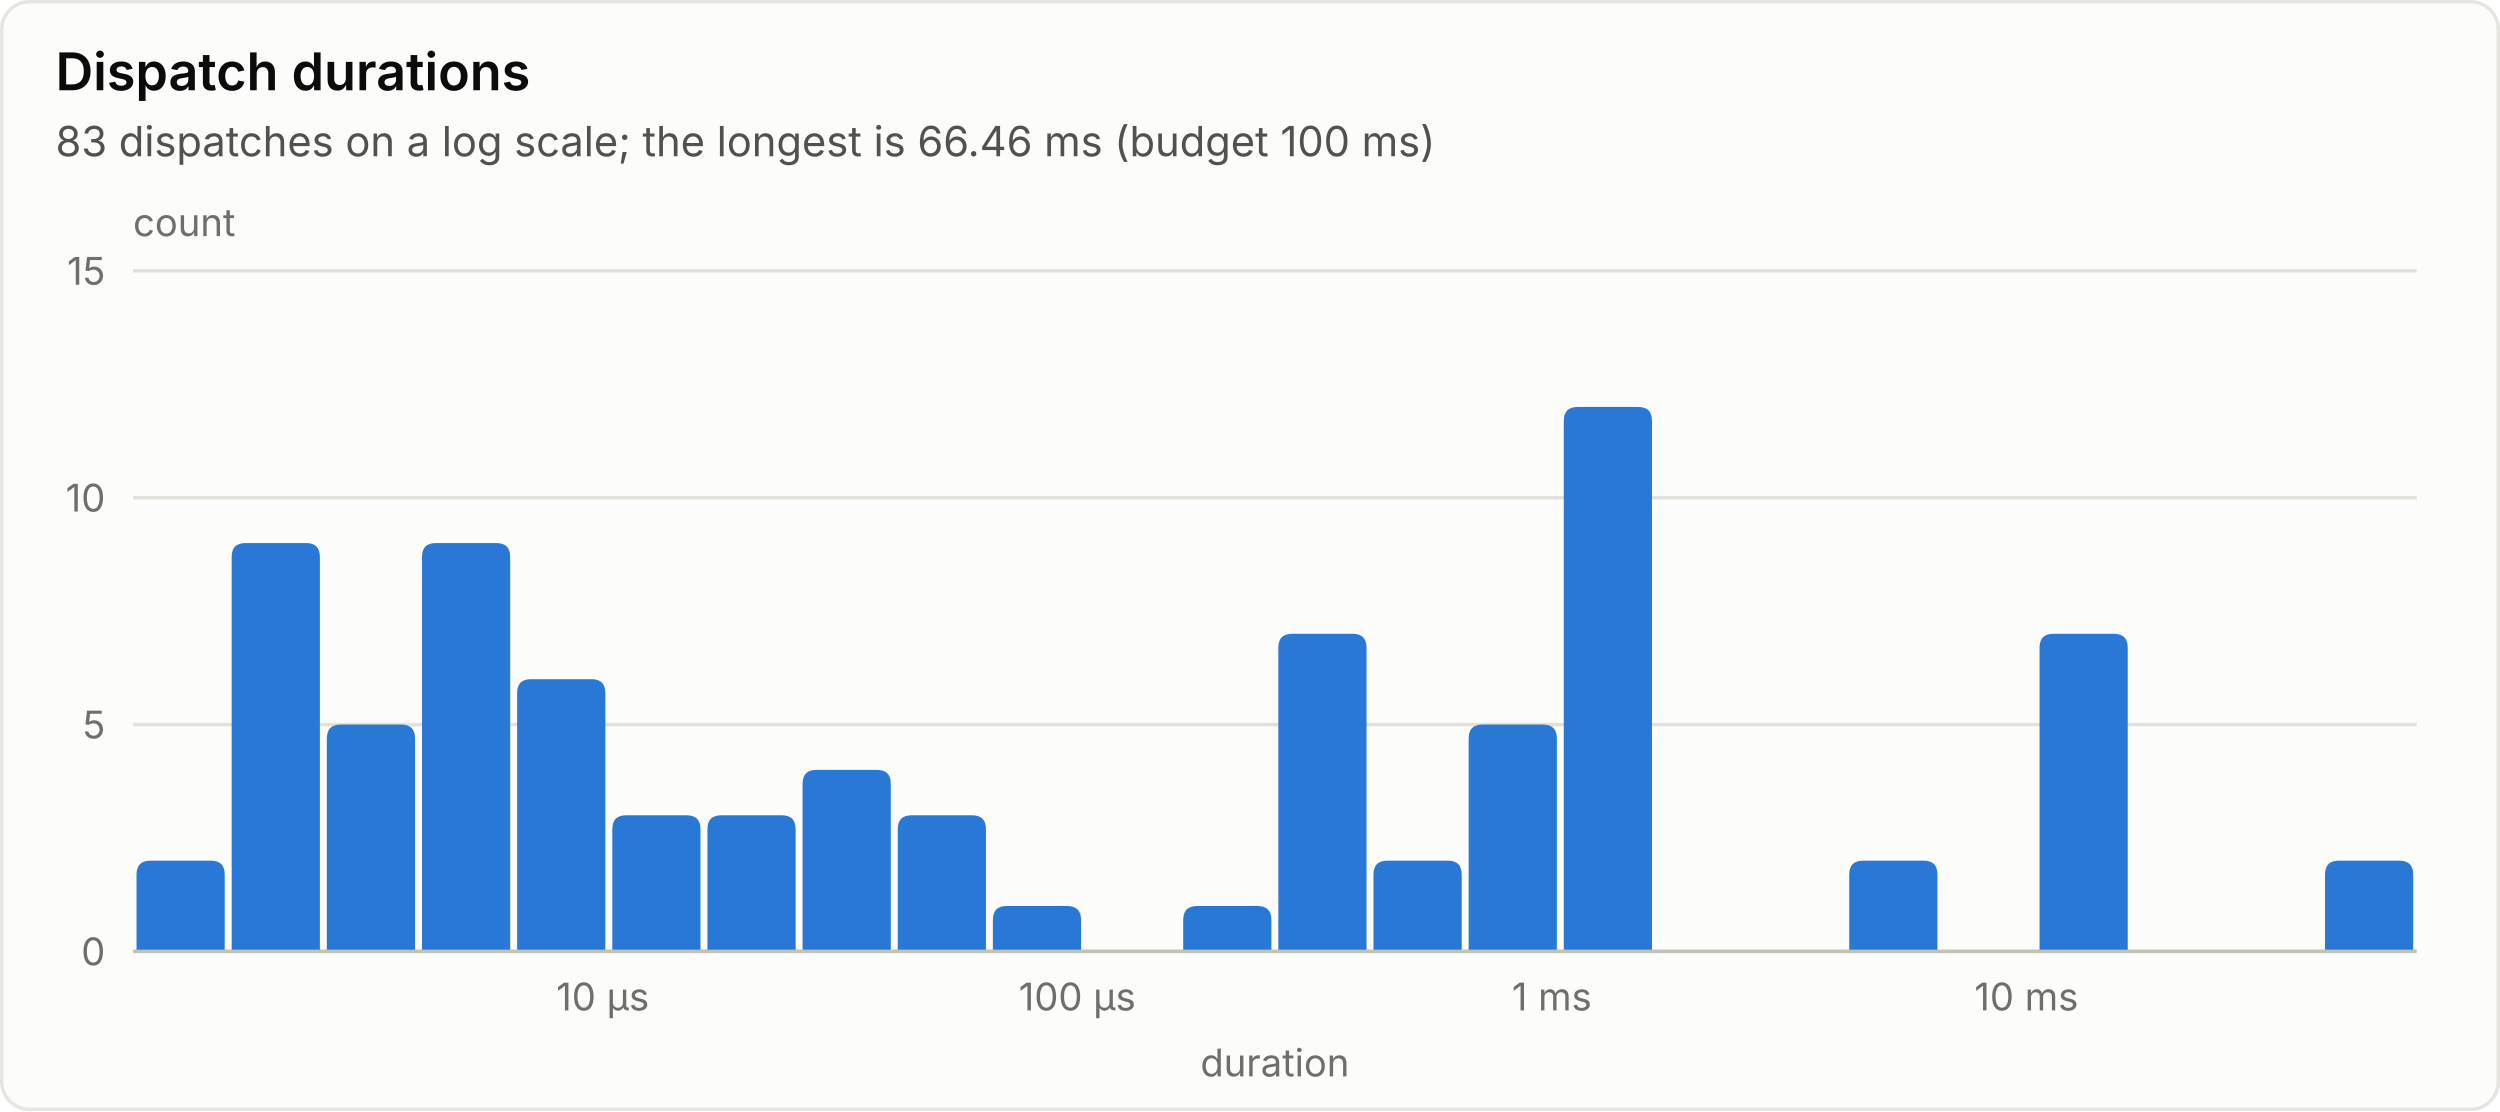
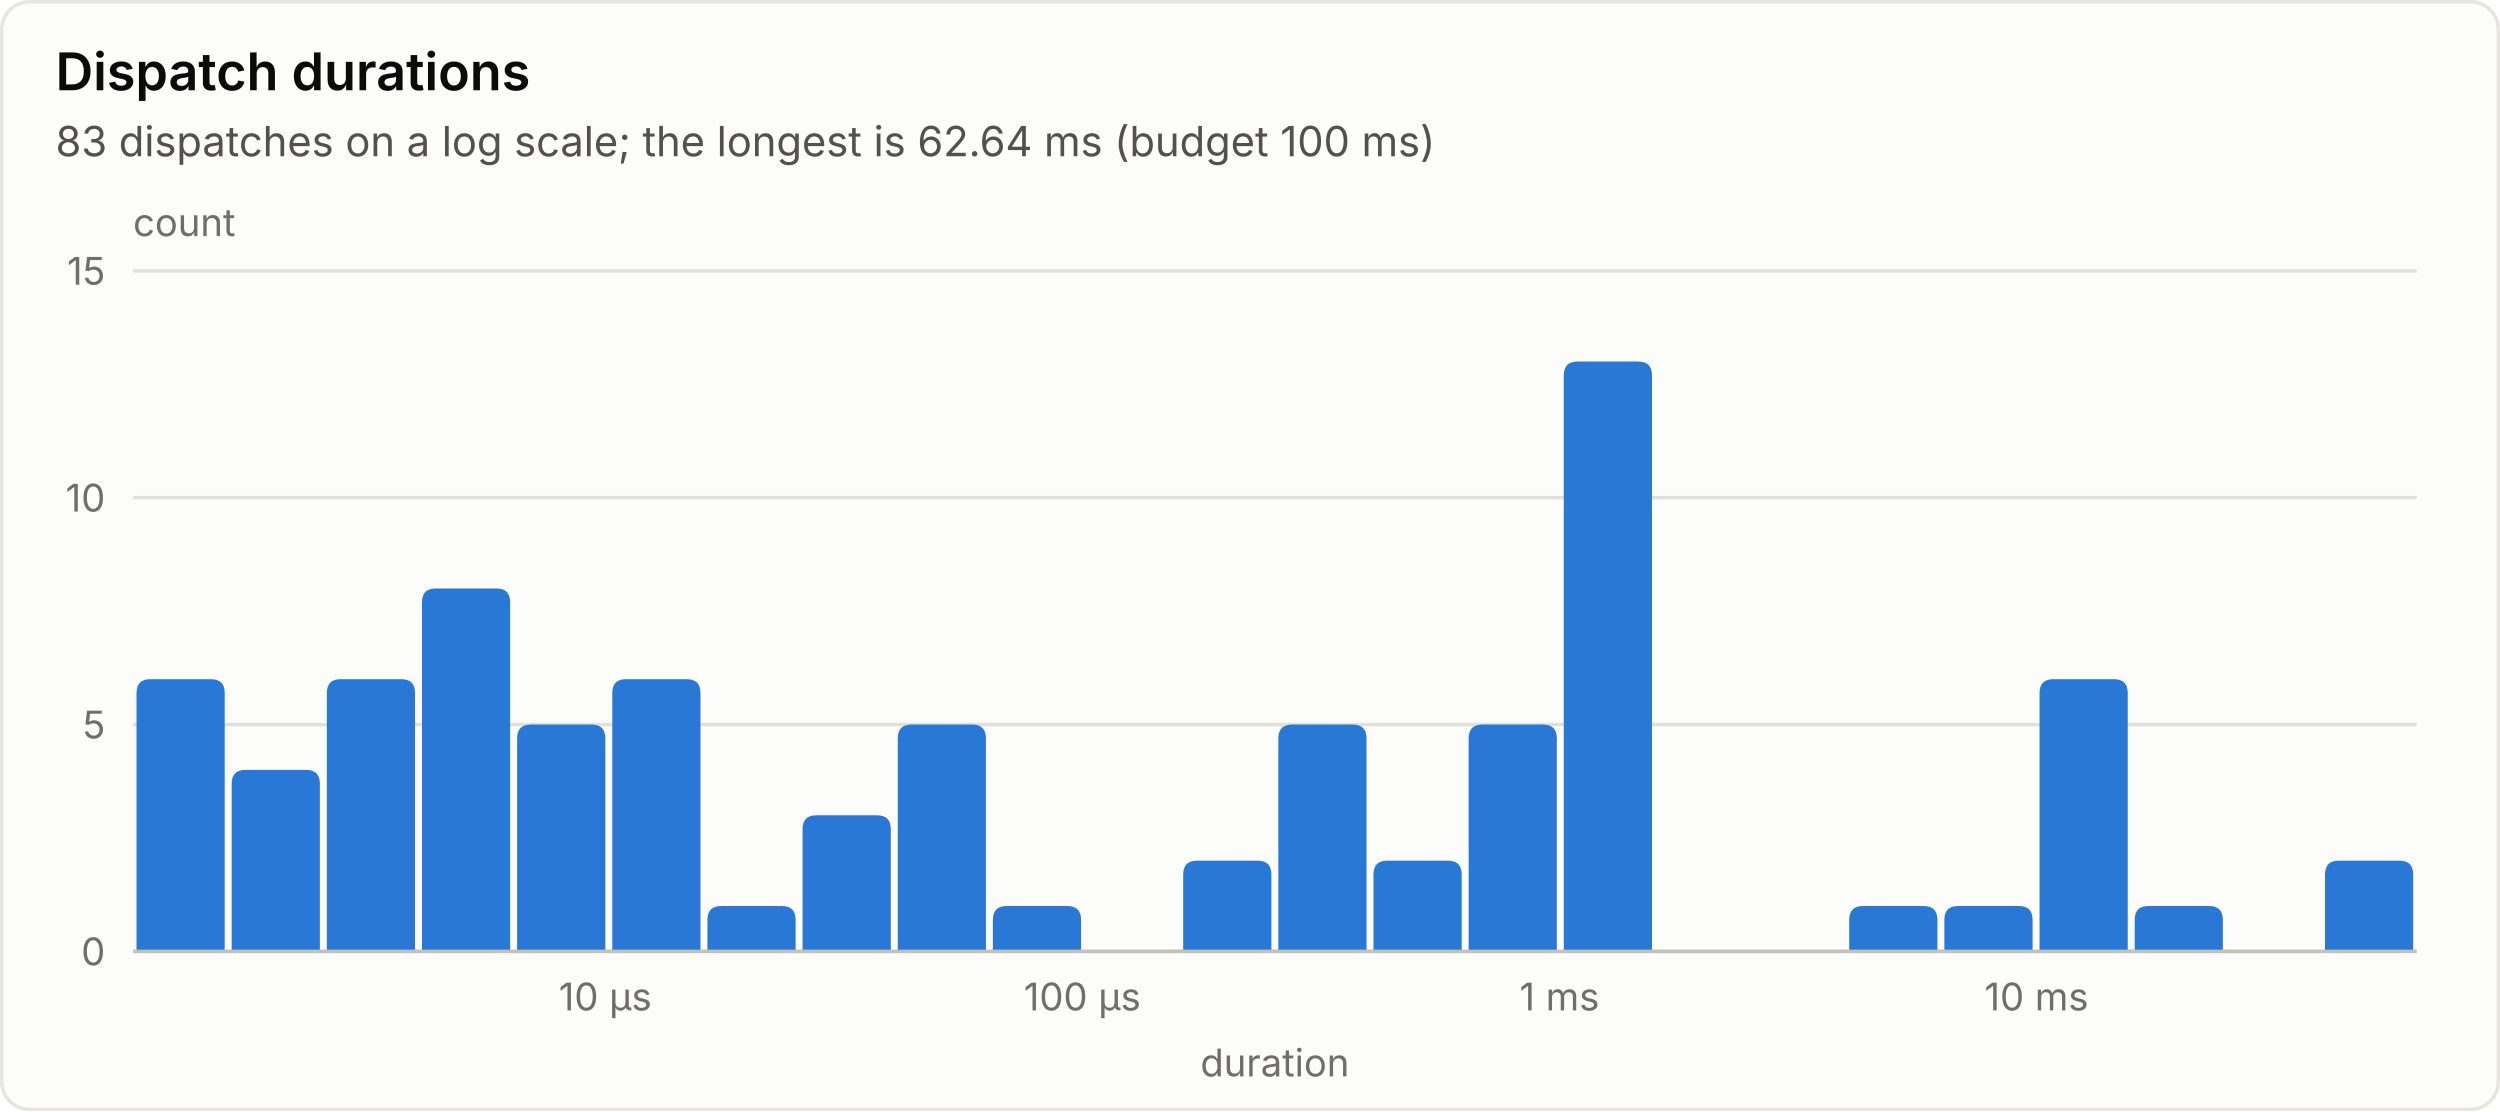
<svg xmlns="http://www.w3.org/2000/svg" width="720" height="320" viewBox="0 0 720 320" role="img" aria-labelledby="kernels-dispatch_hist-title kernels-dispatch_hist-desc">
  <style>text{font-family:system-ui,-apple-system,'Segoe UI',sans-serif}.line{fill:none;stroke-width:2;stroke-linejoin:round;stroke-linecap:round}.bg{fill:#fcfcfb}.frame{fill:none;stroke:#e6e5e0}.t1{fill:#0b0b0b}.t2{fill:#52514e}.t3{fill:#6f6e69}.grid{stroke:#e1e0d9}.axis{stroke:#c3c2b7}.ref{stroke:#52514e}.band{fill:#f0efec}.ring{stroke:#fcfcfb}.gap{stroke:#fcfcfb}.qx{fill:#f0efec}.qz{fill:#fcfcfb;stroke:#52514e}.emph{stroke:#52514e}.fn{fill:#a3a29c}.sn{stroke:#a3a29c}.f0{fill:#2a78d6}.s0{stroke:#2a78d6}.f1{fill:#eb6834}.s1{stroke:#eb6834}.f2{fill:#1baf7a}.s2{stroke:#1baf7a}.f3{fill:#eda100}.s3{stroke:#eda100}.f4{fill:#e87ba4}.s4{stroke:#e87ba4}.f5{fill:#008300}.s5{stroke:#008300}.f6{fill:#6250d6}.s6{stroke:#6250d6}.f7{fill:#e34948}.s7{stroke:#e34948}.q0{fill:#cde2fb}.q1{fill:#b7d3f6}.q2{fill:#9ec5f4}.q3{fill:#86b6ef}.q4{fill:#6da7ec}.q5{fill:#5598e7}.q6{fill:#3987e5}.q7{fill:#2a78d6}.q8{fill:#256abf}.q9{fill:#1c5cab}.q10{fill:#184f95}.q11{fill:#104281}.q12{fill:#0d366b}.fgood{fill:#0ca30c}.sgood{stroke:#0ca30c}.fwarn{fill:#fab219}.swarn{stroke:#fab219}.fserious{fill:#ec835a}.sserious{stroke:#ec835a}.fcrit{fill:#d03b3b}.scrit{stroke:#d03b3b}@media (prefers-color-scheme:dark){.bg{fill:#1a1a19}.frame{fill:none;stroke:#2c2c2a}.t1{fill:#f0efec}.t2{fill:#c3c2b7}.t3{fill:#898781}.grid{stroke:#2c2c2a}.axis{stroke:#383835}.ref{stroke:#c3c2b7}.band{fill:#242423}.ring{stroke:#1a1a19}.gap{stroke:#1a1a19}.qx{fill:#242423}.qz{fill:#1a1a19;stroke:#c3c2b7}.emph{stroke:#c3c2b7}.fn{fill:#6f6e69}.sn{stroke:#6f6e69}.f0{fill:#3987e5}.s0{stroke:#3987e5}.f1{fill:#d95926}.s1{stroke:#d95926}.f2{fill:#199e70}.s2{stroke:#199e70}.f3{fill:#c98500}.s3{stroke:#c98500}.f4{fill:#d55181}.s4{stroke:#d55181}.f5{fill:#008300}.s5{stroke:#008300}.f6{fill:#9085e9}.s6{stroke:#9085e9}.f7{fill:#e66767}.s7{stroke:#e66767}.q0{fill:#0d366b}.q1{fill:#104281}.q2{fill:#184f95}.q3{fill:#1c5cab}.q4{fill:#256abf}.q5{fill:#2a78d6}.q6{fill:#3987e5}.q7{fill:#5598e7}.q8{fill:#6da7ec}.q9{fill:#86b6ef}.q10{fill:#9ec5f4}.q11{fill:#b7d3f6}.q12{fill:#cde2fb}}</style>
  <rect class="bg" x="0" y="0" width="720" height="320" rx="8" />
  <rect class="frame" x="0.5" y="0.5" width="719" height="319" rx="8" />
  <text class="t1" x="16" y="26" font-size="15" font-weight="600">Dispatch durations</text>
-   <text class="t2" x="16" y="45" font-size="12">83 dispatches on a log scale; the longest is 66.46 ms (budget 100 ms)</text>
+   <text class="t2" x="16" y="45" font-size="12">83 dispatches on a log scale; the longest is 62.64 ms (budget 100 ms)</text>
  <line class="grid" x1="38.32" y1="274" x2="696" y2="274" stroke-width="1" />
  <text class="t3" x="30.32" y="278" font-size="11" text-anchor="end">0</text>
  <line class="grid" x1="38.32" y1="208.67" x2="696" y2="208.67" stroke-width="1" />
  <text class="t3" x="30.32" y="212.67" font-size="11" text-anchor="end">5</text>
  <line class="grid" x1="38.32" y1="143.33" x2="696" y2="143.33" stroke-width="1" />
  <text class="t3" x="30.32" y="147.33" font-size="11" text-anchor="end">10</text>
  <line class="grid" x1="38.32" y1="78" x2="696" y2="78" stroke-width="1" />
  <text class="t3" x="30.32" y="82" font-size="11" text-anchor="end">15</text>
-   <text class="t3" x="173.58" y="291" font-size="11" text-anchor="middle">10 µs</text>
-   <text class="t3" x="310.25" y="291" font-size="11" text-anchor="middle">100 µs</text>
-   <text class="t3" x="446.92" y="291" font-size="11" text-anchor="middle">1 ms</text>
-   <text class="t3" x="583.59" y="291" font-size="11" text-anchor="middle">10 ms</text>
+   <text class="t3" x="174.31" y="291" font-size="11" text-anchor="middle">10 µs</text>
+   <text class="t3" x="311.71" y="291" font-size="11" text-anchor="middle">100 µs</text>
+   <text class="t3" x="449.11" y="291" font-size="11" text-anchor="middle">1 ms</text>
+   <text class="t3" x="586.51" y="291" font-size="11" text-anchor="middle">10 ms</text>
  <text class="t3" x="38.32" y="68" font-size="11" text-anchor="start">count</text>
  <text class="t3" x="367.16" y="310" font-size="11" text-anchor="middle">duration</text>
-   <path class="f0" d="M39.32 274V251.87Q39.32 247.87 43.32 247.87H60.72Q64.72 247.87 64.72 251.87V274Z" />
-   <path class="f0" d="M66.72 274V160.4Q66.72 156.4 70.72 156.4H88.13Q92.13 156.4 92.13 160.4V274Z" />
-   <path class="f0" d="M94.13 274V212.67Q94.13 208.67 98.13 208.67H115.53Q119.53 208.67 119.53 212.67V274Z" />
-   <path class="f0" d="M121.53 274V160.4Q121.53 156.4 125.53 156.4H142.93Q146.93 156.4 146.93 160.4V274Z" />
-   <path class="f0" d="M148.93 274V199.6Q148.93 195.6 152.93 195.6H170.34Q174.34 195.6 174.34 199.6V274Z" />
-   <path class="f0" d="M176.34 274V238.8Q176.34 234.8 180.34 234.8H197.74Q201.74 234.8 201.74 238.8V274Z" />
-   <path class="f0" d="M203.74 274V238.8Q203.74 234.8 207.74 234.8H225.14Q229.14 234.8 229.14 238.8V274Z" />
-   <path class="f0" d="M231.14 274V225.73Q231.14 221.73 235.14 221.73H252.55Q256.55 221.73 256.55 225.73V274Z" />
-   <path class="f0" d="M258.55 274V238.8Q258.55 234.8 262.55 234.8H279.95Q283.95 234.8 283.95 238.8V274Z" />
+   <path class="f0" d="M39.32 274V199.6Q39.32 195.6 43.32 195.6H60.72Q64.72 195.6 64.72 199.6V274Z" />
+   <path class="f0" d="M66.72 274V225.73Q66.72 221.73 70.72 221.73H88.13Q92.13 221.73 92.13 225.73V274Z" />
+   <path class="f0" d="M94.13 274V199.6Q94.13 195.6 98.13 195.6H115.53Q119.53 195.6 119.53 199.6V274Z" />
+   <path class="f0" d="M121.53 274V173.47Q121.53 169.47 125.53 169.47H142.93Q146.93 169.47 146.93 173.47V274Z" />
+   <path class="f0" d="M148.93 274V212.67Q148.93 208.67 152.93 208.67H170.34Q174.34 208.67 174.34 212.67V274Z" />
+   <path class="f0" d="M176.34 274V199.6Q176.34 195.6 180.34 195.6H197.74Q201.74 195.6 201.74 199.6V274Z" />
+   <path class="f0" d="M203.74 274V264.93Q203.74 260.93 207.74 260.93H225.14Q229.14 260.93 229.14 264.93V274Z" />
+   <path class="f0" d="M231.14 274V238.8Q231.14 234.8 235.14 234.8H252.55Q256.55 234.8 256.55 238.8V274Z" />
+   <path class="f0" d="M258.55 274V212.67Q258.55 208.67 262.55 208.67H279.95Q283.95 208.67 283.95 212.67V274Z" />
  <path class="f0" d="M285.95 274V264.93Q285.95 260.93 289.95 260.93H307.35Q311.35 260.93 311.35 264.93V274Z" />
-   <path class="f0" d="M340.76 274V264.93Q340.76 260.93 344.76 260.93H362.16Q366.16 260.93 366.16 264.93V274Z" />
-   <path class="f0" d="M368.16 274V186.53Q368.16 182.53 372.16 182.53H389.56Q393.56 182.53 393.56 186.53V274Z" />
+   <path class="f0" d="M340.76 274V251.87Q340.76 247.87 344.76 247.87H362.16Q366.16 247.87 366.16 251.87V274Z" />
+   <path class="f0" d="M368.16 274V212.67Q368.16 208.67 372.16 208.67H389.56Q393.56 208.67 393.56 212.67V274Z" />
  <path class="f0" d="M395.56 274V251.87Q395.56 247.87 399.56 247.87H416.97Q420.97 247.87 420.97 251.87V274Z" />
  <path class="f0" d="M422.97 274V212.67Q422.97 208.67 426.97 208.67H444.37Q448.37 208.67 448.37 212.67V274Z" />
-   <path class="f0" d="M450.37 274V121.2Q450.37 117.2 454.37 117.2H471.77Q475.77 117.2 475.77 121.2V274Z" />
-   <path class="f0" d="M532.58 274V251.87Q532.58 247.87 536.58 247.87H553.98Q557.98 247.87 557.98 251.87V274Z" />
-   <path class="f0" d="M587.39 274V186.53Q587.39 182.53 591.39 182.53H608.79Q612.79 182.53 612.79 186.53V274Z" />
+   <path class="f0" d="M450.37 274V108.13Q450.37 104.13 454.37 104.13H471.77Q475.77 104.13 475.77 108.13V274Z" />
+   <path class="f0" d="M532.58 274V264.93Q532.58 260.93 536.58 260.93H553.98Q557.98 260.93 557.98 264.93V274Z" />
+   <path class="f0" d="M559.98 274V264.93Q559.98 260.93 563.98 260.93H581.39Q585.39 260.93 585.39 264.93V274Z" />
+   <path class="f0" d="M587.39 274V199.6Q587.39 195.6 591.39 195.6H608.79Q612.79 195.6 612.79 199.6V274Z" />
+   <path class="f0" d="M614.79 274V264.93Q614.79 260.93 618.79 260.93H636.19Q640.19 260.93 640.19 264.93V274Z" />
  <path class="f0" d="M669.6 274V251.87Q669.6 247.87 673.6 247.87H691Q695 247.87 695 251.87V274Z" />
  <line class="axis" x1="38.32" y1="274" x2="696" y2="274" stroke-width="1" />
</svg>
